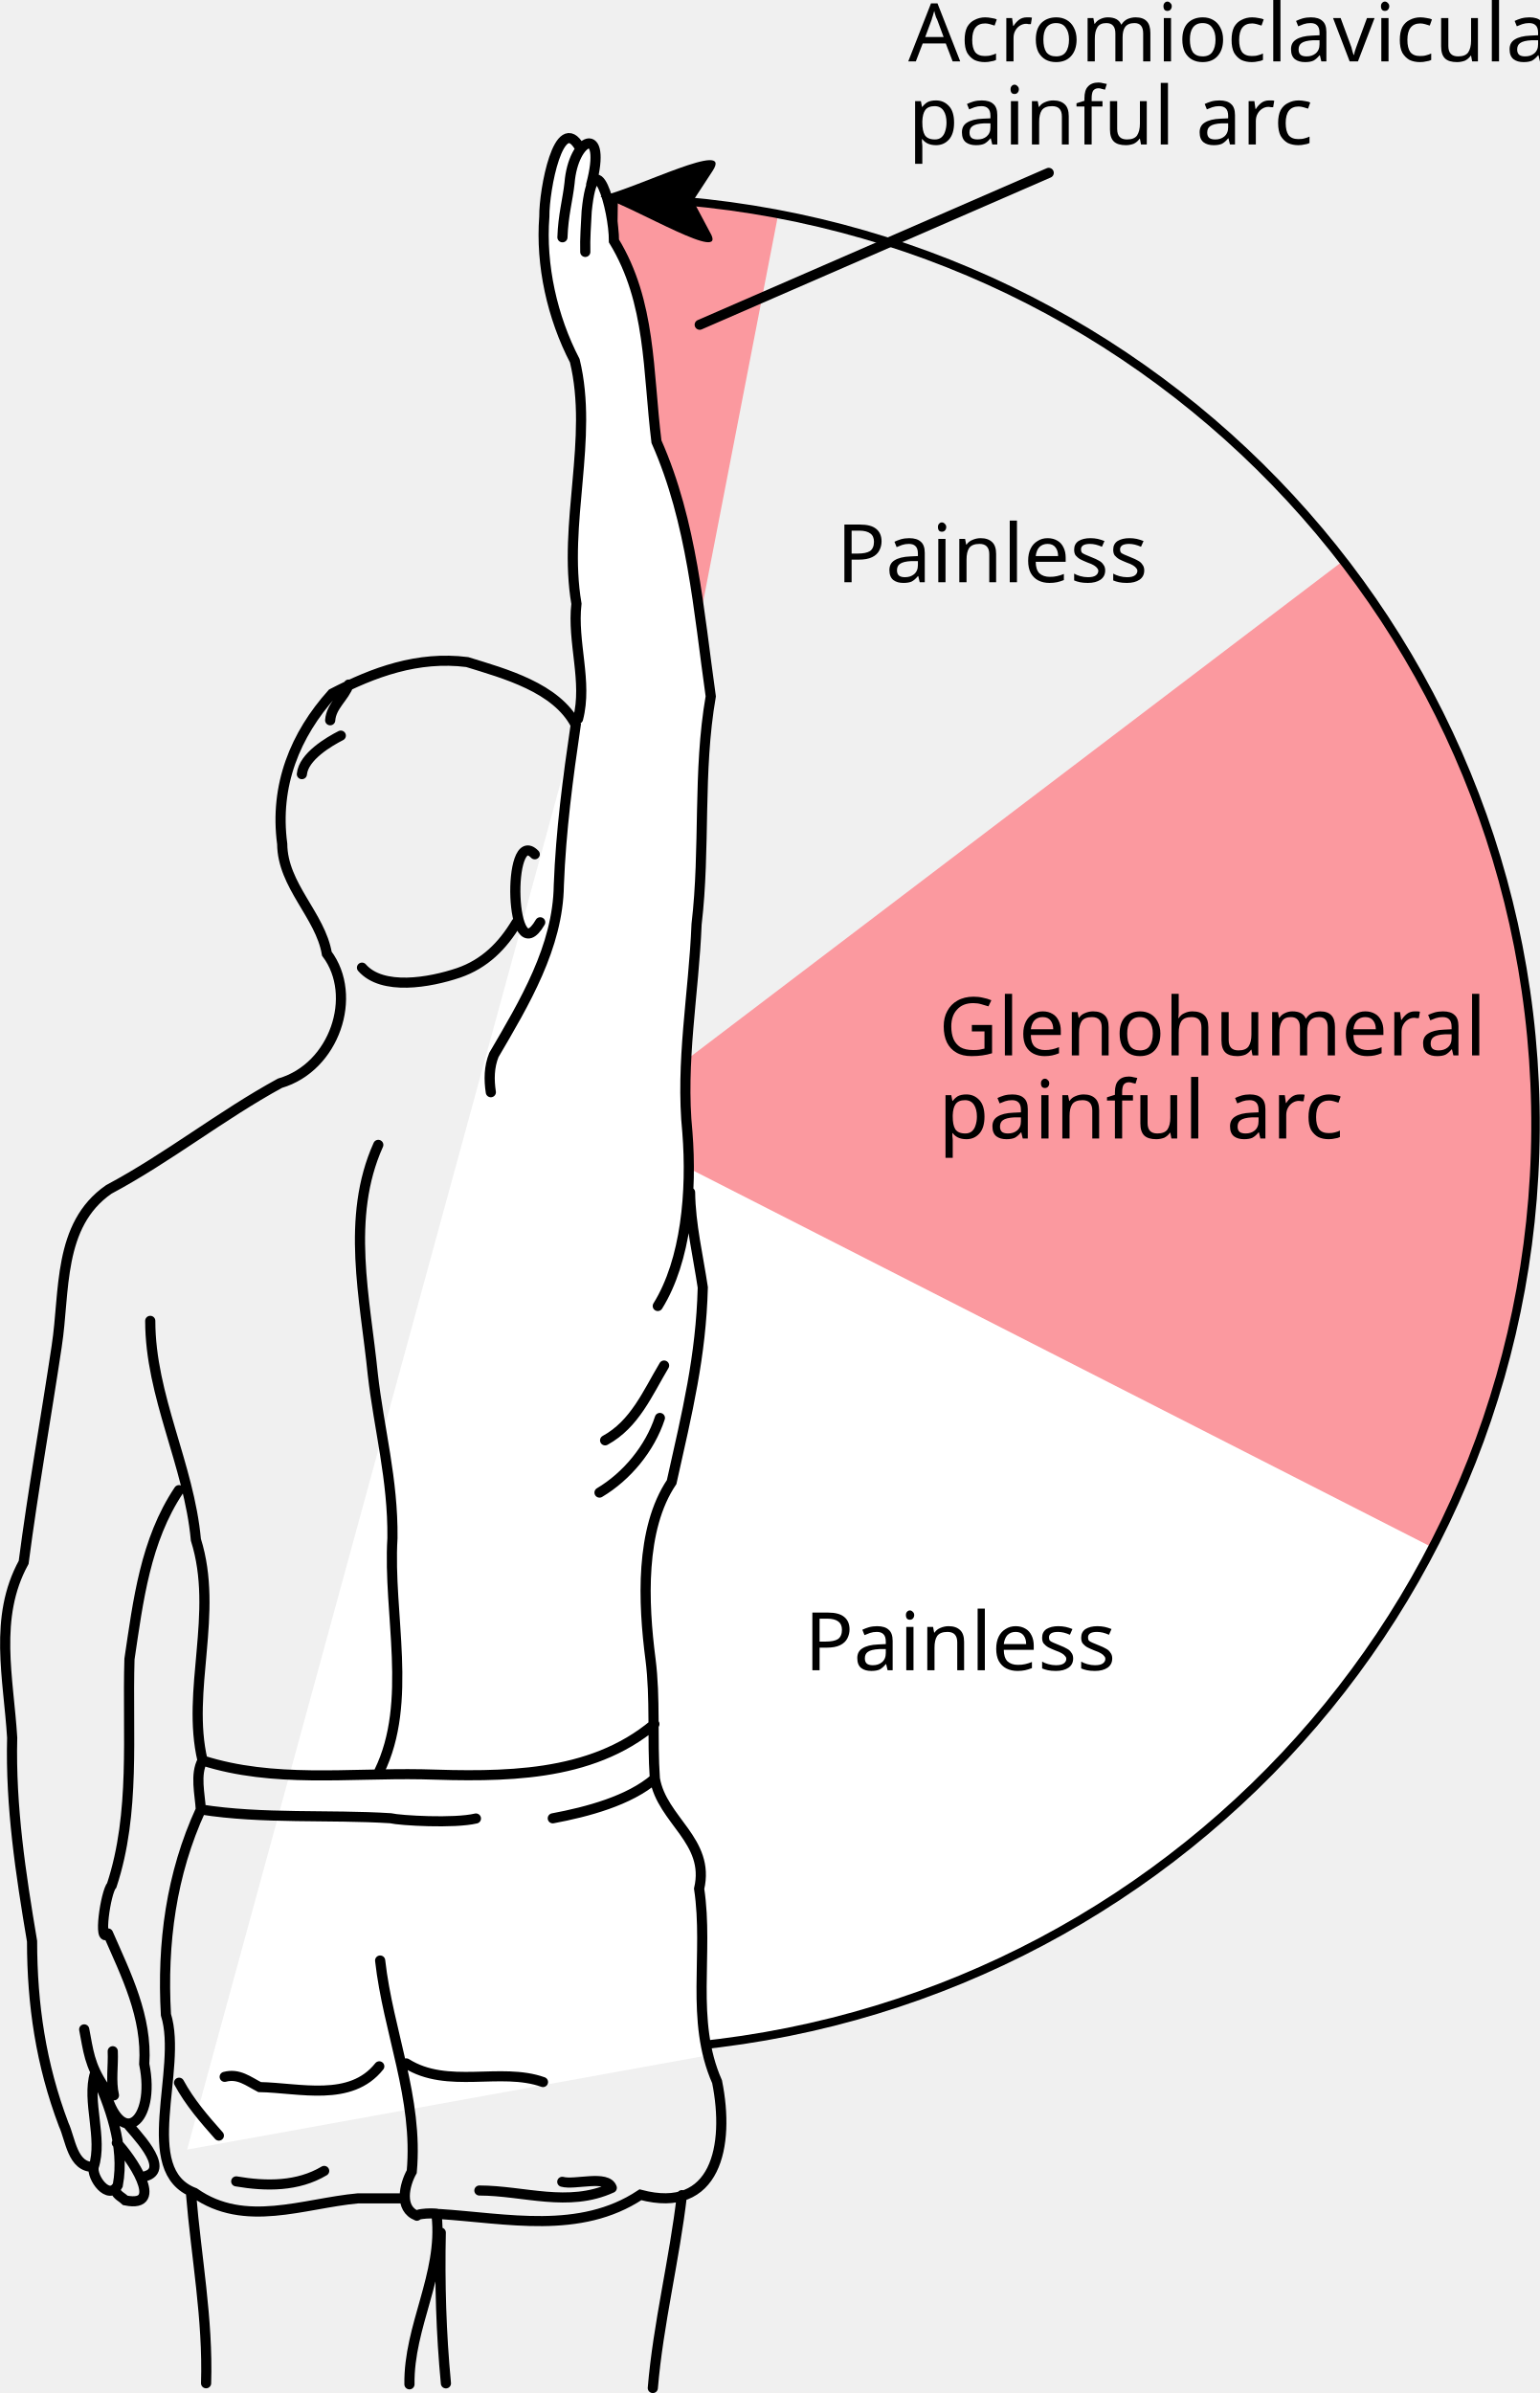
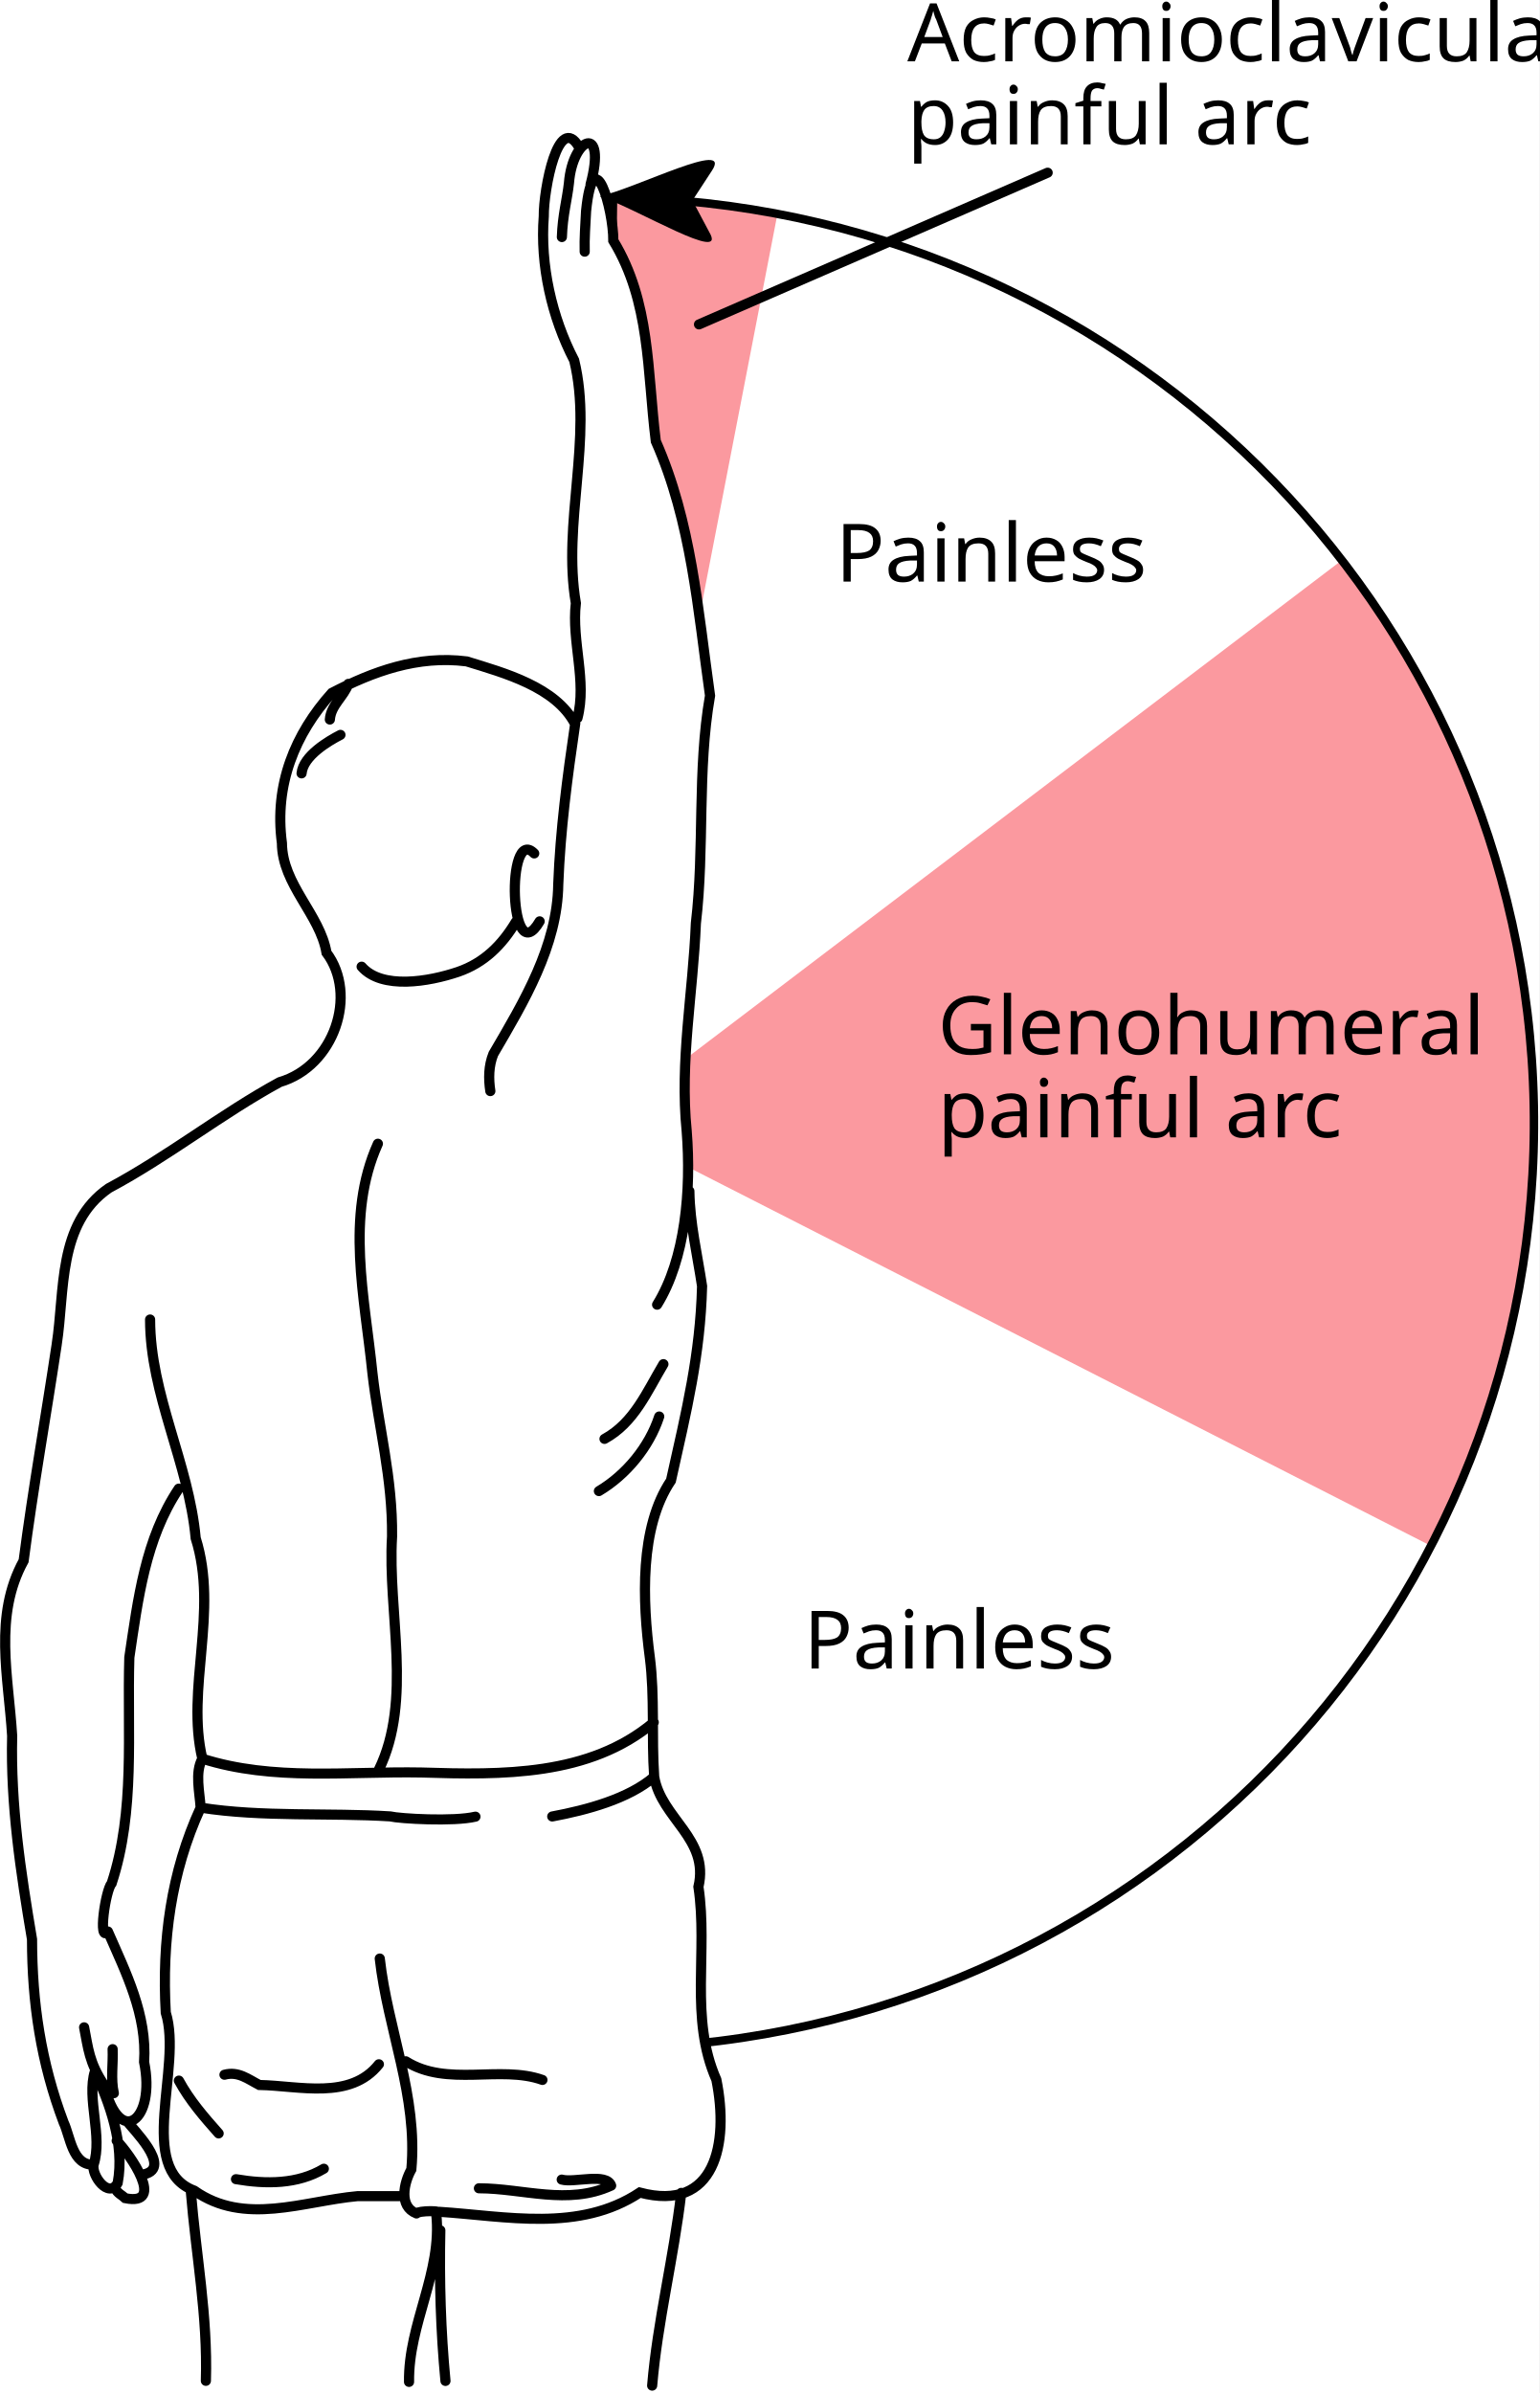
- <svg xmlns="http://www.w3.org/2000/svg" width="67.906mm" height="105.526mm" viewBox="0 0 67.906 105.526" version="1.1" id="svg5">
+ <svg xmlns="http://www.w3.org/2000/svg" width="67.957mm" height="105.633mm" viewBox="0 0 67.957 105.633" version="1.1" id="svg5">
  <defs id="defs2">
    </defs>
  <g id="layer1" transform="translate(-16.03447,-8.632001)">
+     <rect style="fill:#ffffff;fill-opacity:1;stroke-width:0.043" id="rect915" width="67.957" height="105.633" x="16.034" y="8.632" ry="0" />
    <g id="g45453" transform="matrix(1.018471,0,0,1.010582,-50.2883,-47.24306)">
      <path style="fill:#fb999f;fill-opacity:1;stroke:none;stroke-width:0.367;stroke-linecap:round;stroke-miterlimit:4;stroke-dasharray:none;stroke-opacity:1;paint-order:markers fill stroke" id="path4160-6-5" transform="rotate(132.9222)" d="m -25.549,-144.596 a 40.428,40.428 0 0 1 30.356,-32.525 l 9.5,39.295 z" />
      <path style="fill:#fb999f;fill-opacity:1;stroke:none;stroke-width:0.367;stroke-linecap:round;stroke-miterlimit:4;stroke-dasharray:none;stroke-opacity:1;paint-order:markers fill stroke" id="path4160-6-5-3" transform="rotate(132.9222)" d="m -14.935,-109.911 a 40.428,40.428 0 0 1 -5.028,-6.47 l 34.271,-21.445 z" />
      <path style="fill:#ffffff;fill-opacity:1;stroke:none;stroke-width:0.367;stroke-linecap:round;stroke-miterlimit:4;stroke-dasharray:none;stroke-opacity:1;paint-order:markers fill stroke" id="path4160-6" transform="rotate(132.9222)" d="m 3.349,-176.74 a 40.428,40.428 0 0 1 38.356,9.185 l -27.397,29.729 z" />
      <path style="fill:none;fill-opacity:1;stroke:#000000;stroke-width:0.367;stroke-linecap:round;stroke-miterlimit:4;stroke-dasharray:none;stroke-opacity:1;paint-order:markers fill stroke" id="path4160" d="m -15.64,-110.669 a 40.428,40.428 0 0 1 1.851,-56.225 40.428,40.428 0 0 1 56.256,0.061 L 14.308,-137.826 Z" transform="rotate(132.9222)" />
      <g id="g1565" style="fill:none;fill-opacity:1">
        <path d="m 90.216,61.714 c -0.891,-1.55 -1.538,1.84 -1.526,3.031 -0.162,2.116 0.343,4.393 1.319,6.286 0.819,3.397 -0.522,7.11 0.072,10.605 -0.193,1.677 0.489,3.4 0.069,5.022 z" id="path6171" style="fill:none" />
        <path d="m 90.718,63.349 c 0.71,-2.694 -0.778,-2.075 -0.936,-0.071 -0.077,0.726 -0.276,1.401 -0.307,2.366 m 0.741,-3.93 c -0.891,-1.55 -1.538,1.84 -1.526,3.031 -0.162,2.116 0.343,4.393 1.319,6.286 0.066,2.255 0.15,5.348 -0.073,8.164 -0.278,3.517 0.546,4.265 0.214,7.464 l -16.927,62.429 22.536,-4.11 c -0.317,-2.459 -2.924,-22.965 -1.554,-25.014 0.68,-3.072 1.271,-5.487 1.349,-8.492 -0.201,-1.365 -0.531,-2.737 -0.551,-4.152 l -0.117,-2.621 c -0.305,-3.064 0.277,-6.042 0.398,-9.079 0.197,-1.681 0.483,-8.298 0.515,-9.798 0.092,-4.341 -1.504,-10.685 -2.252,-11.259 -0.38,-3.086 -0.225,-6.084 -1.841,-8.758 0.007,-1.364 -0.86,-4.487 -1.181,-1.296 -0.029,0.591 -0.077,1.183 -0.06,1.775" style="fill:#ffffff;fill-opacity:1;stroke:none;stroke-width:0.116;stroke-linecap:round;stroke-miterlimit:4;stroke-dasharray:none;stroke-opacity:1;paint-order:markers fill stroke" id="path21445" />
        <path id="path1359" style="fill:none;fill-opacity:1;stroke:#000000;stroke-width:0.44;stroke-linecap:round;stroke-miterlimit:4;stroke-dasharray:none;stroke-opacity:1;paint-order:markers fill stroke" d="m 90.216,61.714 c -0.891,-1.55 -1.538,1.84 -1.526,3.031 -0.162,2.116 0.343,4.393 1.319,6.286 0.819,3.397 -0.522,7.11 0.072,10.605 -0.193,1.677 0.489,3.4 0.069,5.022 m 0.568,-23.308 c 0.71,-2.694 -0.778,-2.075 -0.936,-0.071 -0.078,0.726 -0.276,1.401 -0.307,2.366 m 4.128,46.634 c 1.228,-1.99 1.484,-5.009 1.282,-7.581 -0.305,-3.064 0.277,-6.042 0.398,-9.079 0.387,-3.303 0.046,-6.658 0.614,-9.943 -0.527,-3.754 -0.805,-7.596 -2.351,-11.114 -0.38,-3.086 -0.225,-6.084 -1.841,-8.758 0.007,-1.364 -0.86,-4.487 -1.181,-1.296 -0.029,0.591 -0.077,1.183 -0.06,1.775 m 2.823,61.405 c -0.317,-2.459 -0.454,-5.677 0.916,-7.726 0.68,-3.072 1.271,-5.487 1.349,-8.492 -0.201,-1.365 -0.532,-2.737 -0.551,-4.152 m -1.307,9.845 c -0.432,1.334 -1.436,2.553 -2.614,3.258 M 93.876,114.876 c -0.718,1.212 -1.269,2.559 -2.553,3.265 m -18.454,2.173 c -1.46,2.197 -1.768,4.843 -2.143,7.371 -0.098,3.288 0.266,6.707 -0.765,9.866 -0.271,0.304 -0.604,2.638 -0.165,2.107 m 1.83,-26.732 c 0.001,3.288 1.678,6.269 1.976,9.552 1.004,3.208 -0.432,6.579 0.289,9.632 m 7.609,-26.862 c -1.417,3.172 -0.566,6.714 -0.237,10.016 0.266,2.367 0.878,4.581 0.851,7.14 -0.2,3.304 0.903,7.15 -0.575,10.191 m -7.648,-0.485 c -0.333,0.605 -0.112,1.482 -0.075,2.137 m 19.641,-3.726 c -2.787,2.36 -6.579,2.303 -10.069,2.192 -3.169,-0.06 -6.434,0.382 -9.497,-0.603 m 15.166,2.524 c 1.491,-0.281 3.311,-0.769 4.419,-1.734 m -19.66,1.348 c 2.656,0.425 5.596,0.215 8.211,0.382 0.431,0.102 2.764,0.238 3.701,0.012 m 7.748,-1.742 c -0.119,-1.736 0.029,-3.48 -0.188,-5.209 m -9.143,24.21 c 2.922,0.189 6.082,0.912 8.707,-0.84 3.272,0.874 3.877,-2.135 3.319,-4.931 -1.175,-2.681 -0.355,-5.59 -0.777,-8.423 0.486,-2.104 -1.607,-2.98 -1.918,-4.806 m -10.304,19.074 c 0.034,-0.126 1.302,-0.148 0.857,0.015 m 10.62,-0.915 c -0.324,2.823 -1.03,5.627 -1.261,8.419 m -9.182,-6.783 c -0.048,2.199 0.017,4.406 0.223,6.579 m -0.4,-7.301 c 0.277,2.562 -1.215,4.802 -1.179,7.343 m -9.458,-8.318 c 0.222,2.762 0.739,5.45 0.652,8.272 m 15.424,-8.791 c 0.538,0.153 1.945,-0.312 2.143,0.263 m -5.732,0.117 c 1.925,0.004 3.851,0.753 5.732,-0.116 m -8.901,-5.432 c 1.787,1.14 4.092,0.157 5.922,0.815 m -13.283,4.335 c 1.301,0.225 2.668,0.229 3.808,-0.457 m -6.283,-3.849 c 0.465,0.863 1.082,1.578 1.723,2.307 m 6.946,-3.021 c -1.24,1.575 -3.452,0.938 -5.182,0.905 -0.486,-0.251 -0.91,-0.61 -1.511,-0.447 m 6.731,-5.076 c 0.346,3.112 1.655,6.006 1.369,9.212 -0.324,0.585 -0.557,1.617 0.223,1.923 m -9.356,-17.726 c -1.287,2.818 -1.685,5.839 -1.512,8.955 0.742,2.381 -1.311,6.812 1.236,7.773 2.178,1.548 4.712,0.46 7.085,0.241 h 1.834 m -12.458,-6.42 c 0.029,0.638 -0.091,1.301 0.052,1.925 m 0.583,1.232 c 0.188,0.288 1.966,2.005 0.746,2.306 m -1.205,-1.463 c 0.566,0.576 2.155,2.871 0.373,2.511 -0.136,-0.132 -0.36,-0.226 -0.427,-0.422 m -0.947,-1.042 c -0.1,0.468 0.654,1.51 1.044,0.8 0.316,-1.705 -0.373,-3.532 -0.988,-4.882 -0.365,1.208 0.345,2.837 -0.056,4.082 M 69.796,139.657 c 0.785,1.81 1.704,3.635 1.57,5.702 0.515,2.551 -1.064,3.795 -1.729,1.01 -0.659,-0.978 -0.694,-1.624 -0.871,-2.525 m -1.187,-29.833 c -0.47,3.159 -1.028,6.305 -1.435,9.455 -1.311,2.406 -0.654,5.055 -0.497,7.646 -0.074,3.009 0.369,5.941 0.861,8.888 0.004,2.769 0.382,5.365 1.371,8.002 0.29,0.619 0.374,1.878 1.299,1.841 m 8.068,-47.287 c -2.545,1.398 -4.832,3.247 -7.414,4.635 -2.226,1.553 -1.893,4.475 -2.254,6.82 m 11.84,-27.291 c 0.044,-0.628 0.609,-1.003 0.802,-1.559 m -0.343,2.228 c -0.501,0.258 -1.615,0.912 -1.685,1.682 m 10.084,3.497 c -1.228,-1.28 -1.08,5.249 0.236,2.966 m -7.717,1.98 c 0.88,1.015 2.925,0.655 4.181,0.227 1.135,-0.394 1.908,-1.179 2.508,-2.188 M 77.247,102.556 c 2.363,-0.696 3.394,-3.814 2.026,-5.651 -0.282,-1.676 -1.921,-2.973 -1.933,-4.79 -0.339,-2.557 0.568,-4.767 2.164,-6.559 1.787,-0.935 3.71,-1.649 5.846,-1.376 1.618,0.504 3.862,1.111 4.7,2.739 -0.339,2.323 -0.643,4.629 -0.732,7.002 -0.035,2.686 -1.489,5.126 -2.813,7.406 -0.207,0.519 -0.214,1.078 -0.131,1.623" />
        <text xml:space="preserve" style="font-style:normal;font-weight:normal;font-size:3.528px;line-height:1;font-family:sans-serif;fill:#000000;fill-opacity:1;stroke:none;stroke-width:0.265" x="105.767" y="101.341" id="text27786">
          <tspan id="tspan27784" style="font-style:normal;font-variant:normal;font-weight:normal;font-stretch:normal;font-size:3.528px;font-family:Tahoma;-inkscape-font-specification:Tahoma;stroke-width:0.265" x="105.767" y="101.341">Glenohumeral</tspan>
          <tspan style="font-style:normal;font-variant:normal;font-weight:normal;font-stretch:normal;font-size:3.528px;font-family:Tahoma;-inkscape-font-specification:Tahoma;stroke-width:0.265" x="105.767" y="104.966" id="tspan27788">painful arc</tspan>
        </text>
        <text xml:space="preserve" style="font-style:normal;font-weight:normal;font-size:3.528px;line-height:1;font-family:sans-serif;fill:#000000;fill-opacity:1;stroke:none;stroke-width:0.265" x="104.448" y="57.97" id="text27786-6">
          <tspan style="font-style:normal;font-variant:normal;font-weight:normal;font-stretch:normal;font-size:3.528px;font-family:Tahoma;-inkscape-font-specification:Tahoma;stroke-width:0.265" x="104.448" y="57.97" id="tspan27788-9">Acromioclavicular</tspan>
          <tspan style="font-style:normal;font-variant:normal;font-weight:normal;font-stretch:normal;font-size:3.528px;font-family:Tahoma;-inkscape-font-specification:Tahoma;stroke-width:0.265" x="104.448" y="61.595" id="tspan35402">painful arc</tspan>
        </text>
        <text xml:space="preserve" style="font-style:normal;font-weight:normal;font-size:3.528px;line-height:1;font-family:sans-serif;fill:#000000;fill-opacity:1;stroke:none;stroke-width:0.265" x="101.34" y="80.695" id="text27786-6-1">
          <tspan style="font-style:normal;font-variant:normal;font-weight:normal;font-stretch:normal;font-size:3.528px;font-family:Tahoma;-inkscape-font-specification:Tahoma;stroke-width:0.265" x="101.34" y="80.695" id="tspan35402-7">Painless</tspan>
        </text>
        <text xml:space="preserve" style="font-style:normal;font-weight:normal;font-size:3.528px;line-height:1;font-family:sans-serif;fill:#000000;fill-opacity:1;stroke:none;stroke-width:0.265" x="99.954" y="128.169" id="text27786-6-1-0">
          <tspan style="font-style:normal;font-variant:normal;font-weight:normal;font-stretch:normal;font-size:3.528px;font-family:Tahoma;-inkscape-font-specification:Tahoma;stroke-width:0.265" x="99.954" y="128.169" id="tspan35402-7-9">Painless</tspan>
        </text>
        <path style="fill:#ffffff;fill-opacity:1;stroke:#000000;stroke-width:0.44;stroke-linecap:round;stroke-miterlimit:4;stroke-dasharray:none;stroke-opacity:1;paint-order:markers fill stroke" d="m 95.419,69.46 c 5.037,-2.209 10.075,-4.418 15.112,-6.627" id="path42742" />
      </g>
      <path id="path43275-3" style="fill:#000000;fill-opacity:1;stroke:#000000;stroke-width:0;stroke-linecap:square;stroke-miterlimit:4;stroke-dasharray:none;stroke-opacity:1;paint-order:markers fill stroke" d="m 95.979,62.745 -0.844,1.302 0.724,1.372 c 0.845,1.433 -3.162,-1.035 -4.742,-1.553 1.621,-0.374 5.767,-2.517 4.862,-1.121 z" />
    </g>
  </g>
</svg>
